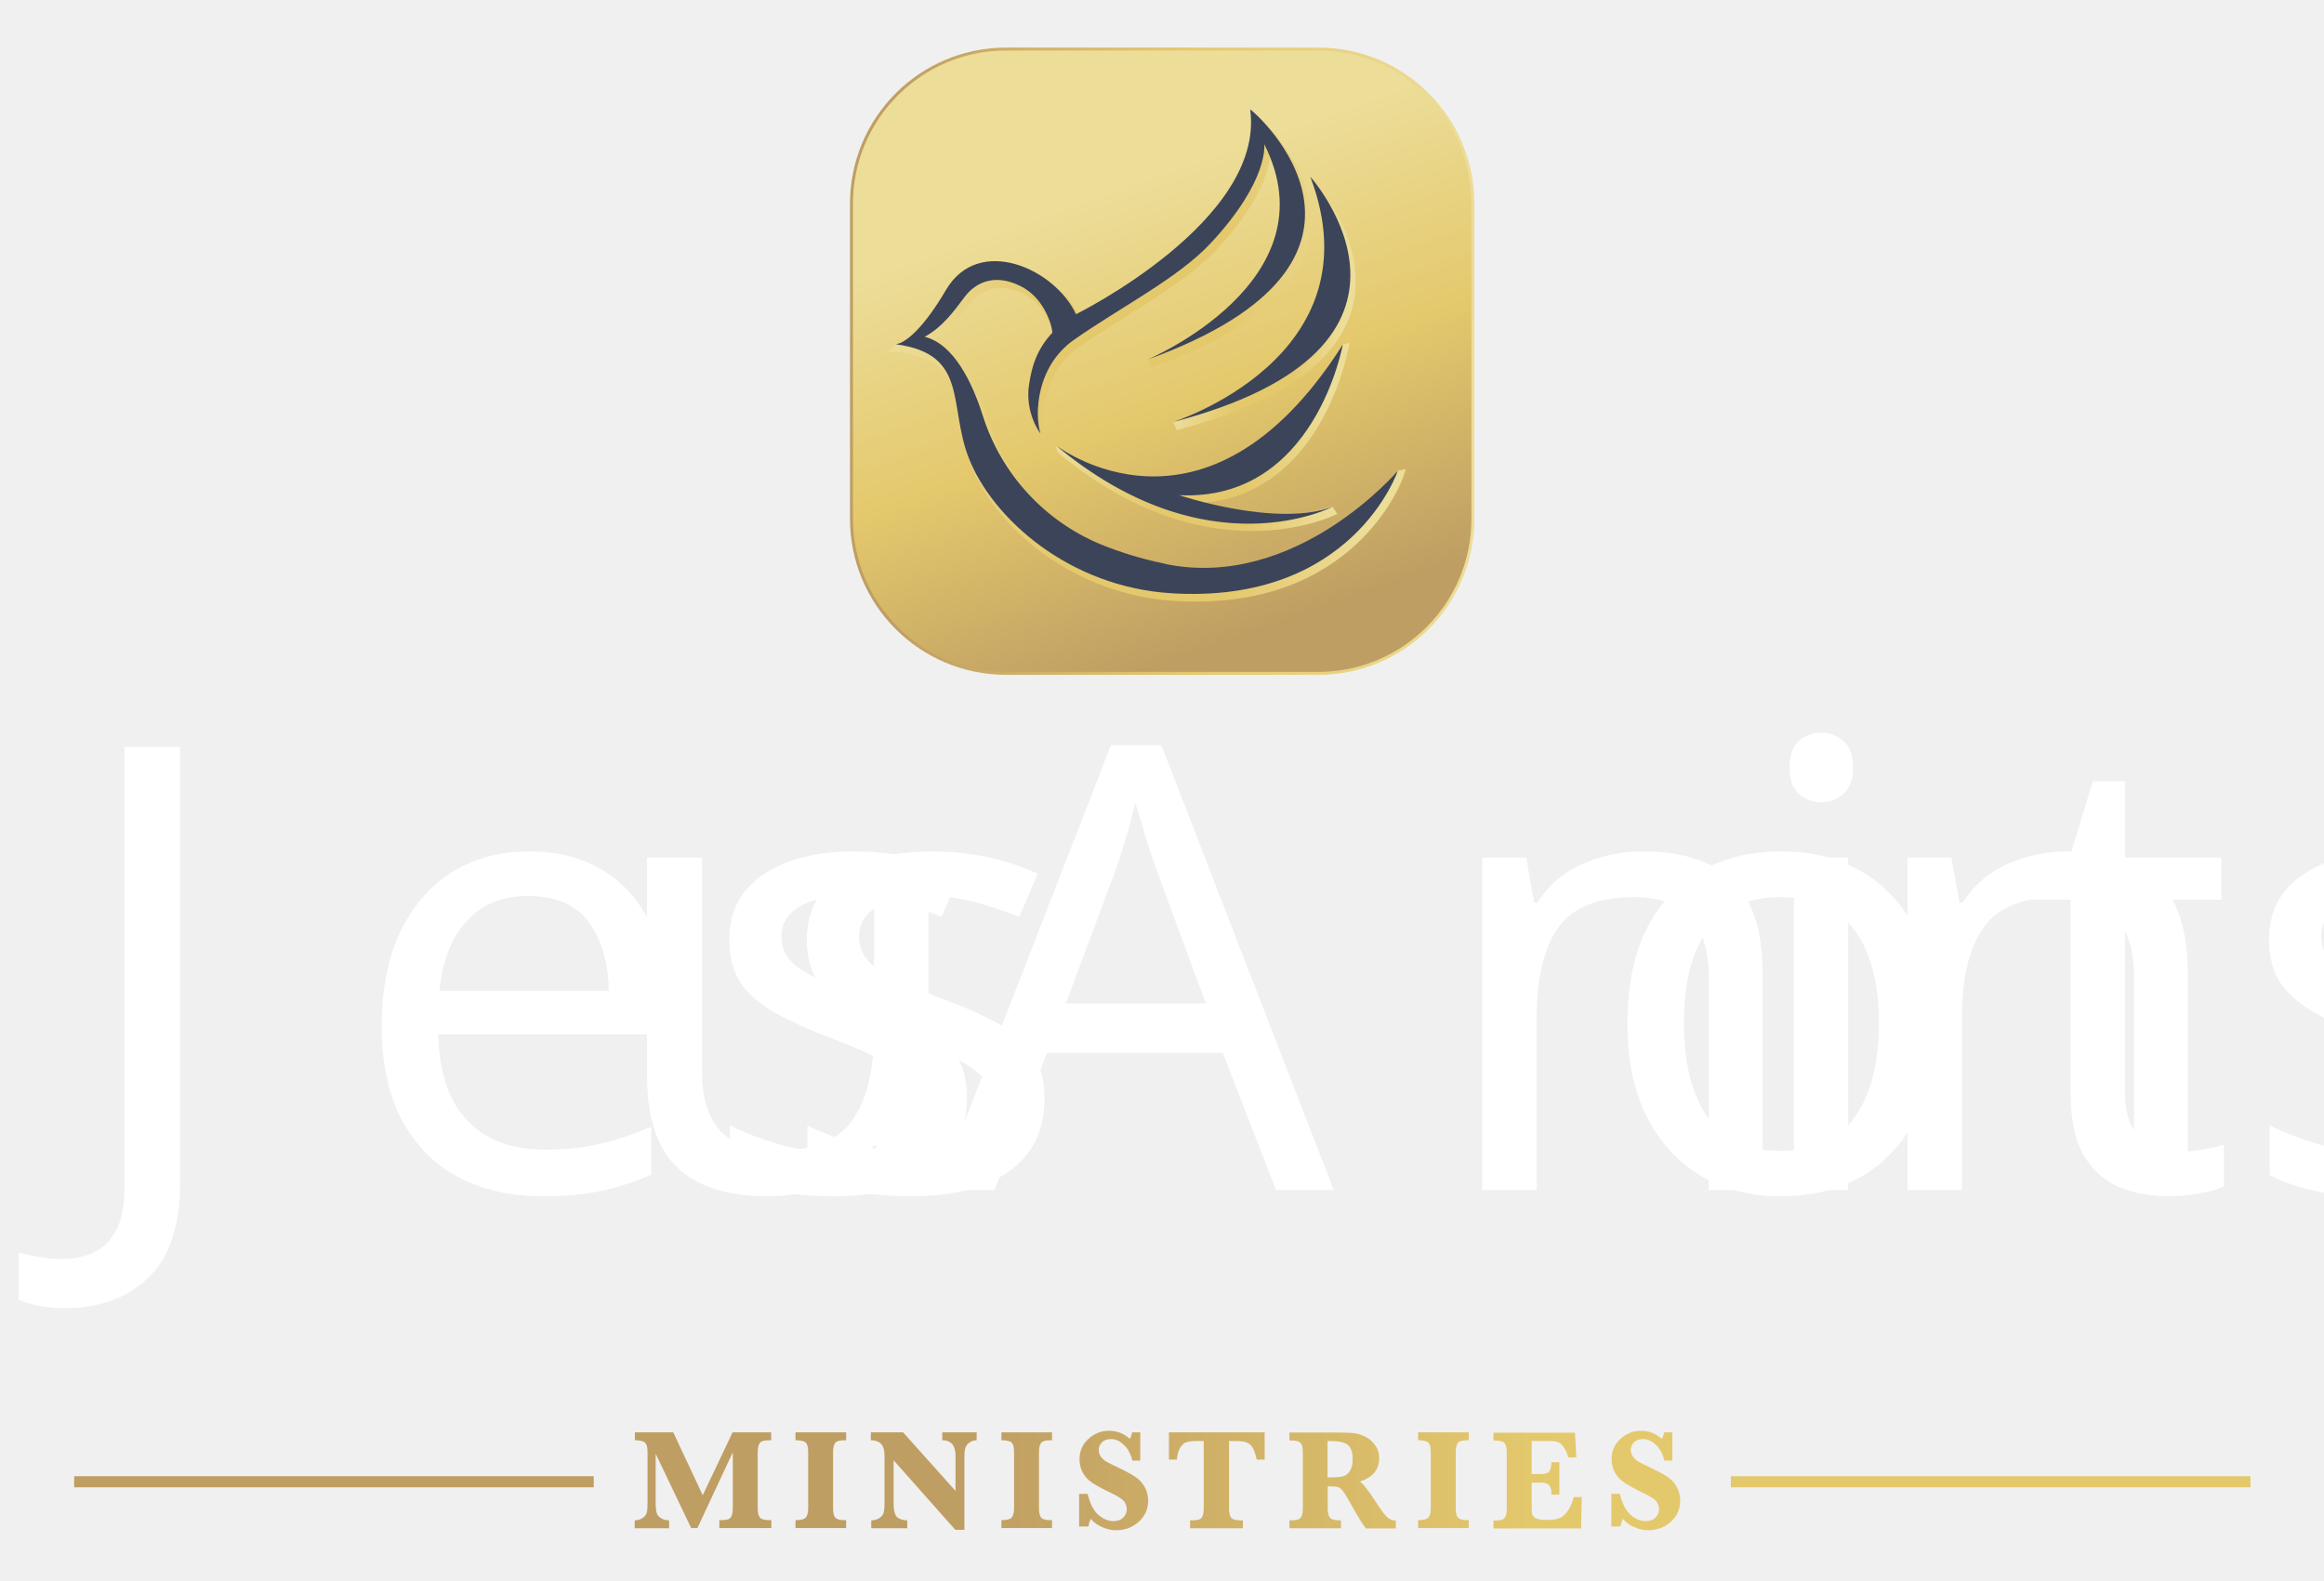
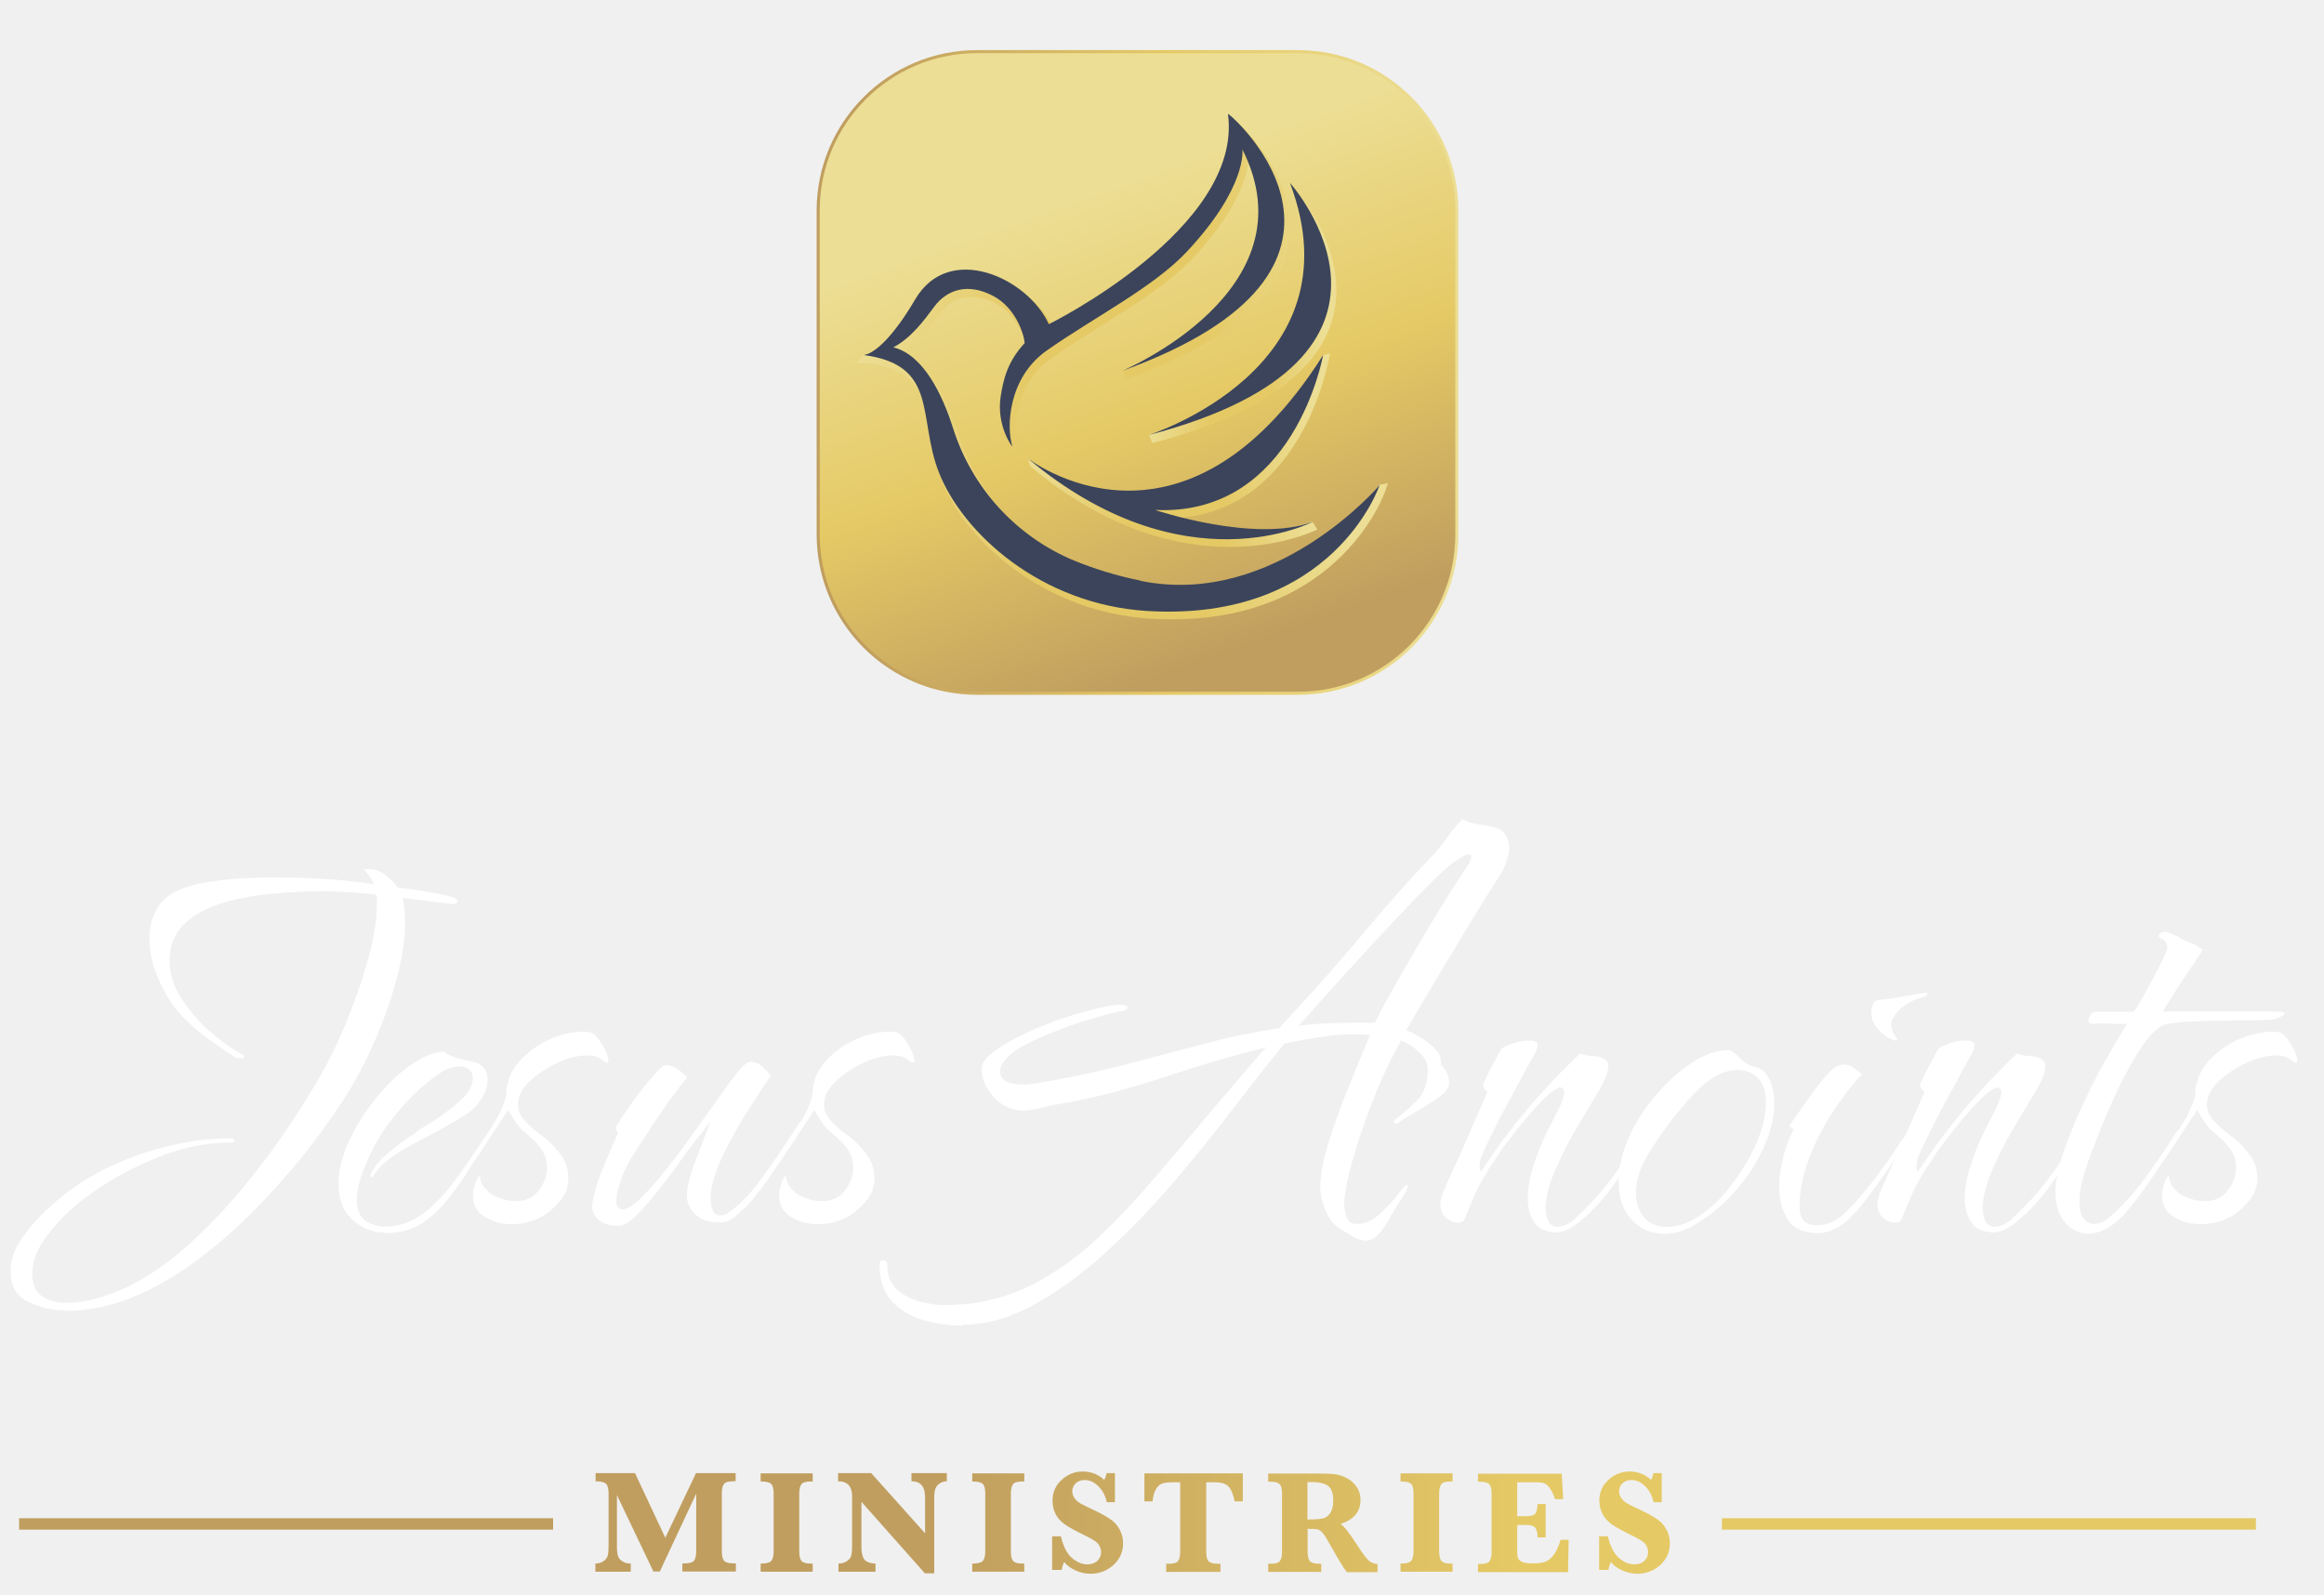
- <svg xmlns="http://www.w3.org/2000/svg" xmlns:xlink="http://www.w3.org/1999/xlink" id="Layer_1" data-name="Layer 1" viewBox="16.7 14 117.5 79.9">
+ <svg xmlns="http://www.w3.org/2000/svg" xmlns:xlink="http://www.w3.org/1999/xlink" id="Layer_1" data-name="Layer 1" viewBox="0 0 114.33 78.44">
  <defs>
    <style>
      .cls-1 {
        fill: url(#linear-gradient-5);
      }

      .cls-2 {
        fill: url(#linear-gradient-6);
      }

      .cls-3 {
        fill: url(#linear-gradient-4);
      }

      .cls-4 {
        fill: url(#linear-gradient);
      }

      .cls-5 {
-         fill: #3c4459;
+         fill: #fff;
      }

      .cls-6 {
-         letter-spacing: 0em;
-       }
- 
-       .cls-7 {
-         letter-spacing: 0em;
-       }
- 
-       .cls-8 {
        fill: url(#linear-gradient-2);
        stroke: url(#linear-gradient-3);
        stroke-miterlimit: 10;
        stroke-width: .15px;
      }

-       .cls-9 {
-         fill: #fff;
-         font-family: TheNautigal-Regular, 'The Nautigal';
-         font-size: 31.38px;
-       }
- 
-       .cls-10 {
-         letter-spacing: -.1em;
-       }
- 
-       .cls-11 {
-         letter-spacing: -.02em;
-       }
- 
-       .cls-12 {
-         letter-spacing: -.02em;
-       }
- 
-       .cls-13 {
-         letter-spacing: -.04em;
-       }
- 
-       .cls-14 {
-         letter-spacing: -.01em;
-       }
- 
-       .cls-15 {
-         letter-spacing: 0em;
-       }
- 
-       .cls-16 {
-         letter-spacing: 0em;
+       .cls-7 {
+         fill: #3b445a;
      }
    </style>
-     <linearGradient id="linear-gradient" x1="20.44" y1="88.87" x2="130.48" y2="88.87" gradientUnits="userSpaceOnUse">
-       <stop offset=".41" stop-color="#bf9e63" />
-       <stop offset=".67" stop-color="#e4c86c" />
+     <linearGradient id="linear-gradient" x1=".94" y1="74.92" x2="110.98" y2="74.92" gradientUnits="userSpaceOnUse">
+       <stop offset=".41" stop-color="#c09e5f" />
+       <stop offset=".67" stop-color="#e5c965" />
    </linearGradient>
-     <linearGradient id="linear-gradient-2" x1="22.91" y1="-93.08" x2="14.33" y2="-117.24" gradientTransform="translate(58 140.68)" gradientUnits="userSpaceOnUse">
-       <stop offset=".07" stop-color="#bf9e63" />
-       <stop offset=".54" stop-color="#e4c86c" />
-       <stop offset=".99" stop-color="#ecdd98" />
+     <linearGradient id="linear-gradient-2" x1="3.41" y1="-107.03" x2="-5.17" y2="-131.19" gradientTransform="translate(58 140.68)" gradientUnits="userSpaceOnUse">
+       <stop offset=".07" stop-color="#c09e5f" />
+       <stop offset=".54" stop-color="#e5c965" />
+       <stop offset=".99" stop-color="#ecde94" />
    </linearGradient>
-     <linearGradient id="linear-gradient-3" x1="59.68" y1="32.27" x2="91.25" y2="32.27" gradientTransform="matrix(1,0,0,1,0,0)" xlink:href="#linear-gradient-2" />
-     <linearGradient id="linear-gradient-4" x1="76.02" y1="29.36" x2="85.24" y2="29.36" gradientUnits="userSpaceOnUse">
-       <stop offset="0" stop-color="#ecdd98" />
-       <stop offset=".33" stop-color="#e4c86c" />
-       <stop offset=".65" stop-color="#e4c86c" />
-       <stop offset=".93" stop-color="#ecdd98" />
+     <linearGradient id="linear-gradient-3" x1="40.18" y1="18.33" x2="71.75" y2="18.33" gradientTransform="matrix(1,0,0,1,0,0)" xlink:href="#linear-gradient-2" />
+     <linearGradient id="linear-gradient-4" x1="56.52" y1="15.41" x2="65.74" y2="15.41" gradientUnits="userSpaceOnUse">
+       <stop offset="0" stop-color="#ecde94" />
+       <stop offset=".33" stop-color="#e5c965" />
+       <stop offset=".65" stop-color="#e5c965" />
+       <stop offset=".93" stop-color="#ecde94" />
    </linearGradient>
-     <linearGradient id="linear-gradient-5" x1="70.07" y1="36.1" x2="84.93" y2="36.1" xlink:href="#linear-gradient-4" />
-     <linearGradient id="linear-gradient-6" x1="61.63" y1="32.07" x2="87.78" y2="32.07" xlink:href="#linear-gradient-4" />
+     <linearGradient id="linear-gradient-5" x1="50.57" y1="22.15" x2="65.43" y2="22.15" xlink:href="#linear-gradient-4" />
+     <linearGradient id="linear-gradient-6" x1="42.13" y1="18.13" x2="68.28" y2="18.13" xlink:href="#linear-gradient-4" />
  </defs>
-   <text class="cls-9" transform="translate(20.1 74.18)">
-     <tspan class="cls-13" x="0" y="0">J</tspan>
-     <tspan x="14.18" y="0">es</tspan>
-     <tspan class="cls-6" x="26.83" y="0">u</tspan>
-     <tspan class="cls-10" x="35.8" y="0">s</tspan>
-     <tspan x="38.75" y="0"> </tspan>
-     <tspan class="cls-15" x="44.02" y="0">A</tspan>
-     <tspan class="cls-14" x="68.87" y="0">n</tspan>
-     <tspan class="cls-11" x="77.16" y="0">o</tspan>
-     <tspan class="cls-16" x="84.62" y="0">i</tspan>
-     <tspan class="cls-12" x="90.37" y="0">n</tspan>
-     <tspan class="cls-7" x="98.4" y="0">ts</tspan>
-   </text>
-   <path class="cls-4" d="M51.65,91.28l-1.8-3.77v2.5c0,.22.02.39.05.49s.1.2.22.27c.11.07.25.11.41.11v.4h-1.74v-.4c.15,0,.28-.04.4-.12s.18-.17.21-.28c.03-.1.04-.27.04-.5v-2.54c0-.24-.04-.41-.13-.49-.08-.08-.26-.12-.51-.12v-.4h1.94l1.49,3.18,1.51-3.18h1.95v.4h-.1c-.24,0-.4.04-.47.13-.07.09-.11.24-.11.46v2.86c0,.22.04.38.11.46.08.09.23.13.47.13h.11v.4h-2.63v-.4h.1c.24,0,.4-.04.47-.13.07-.09.11-.24.11-.46v-2.84l-1.79,3.83h-.28ZM56.92,86.83v-.4h2.56v.4h-.08c-.24,0-.4.04-.47.13-.07.09-.11.24-.11.46v2.86c0,.22.04.38.11.46.08.09.23.13.47.13h.08v.4h-2.56v-.4c.26,0,.43-.04.51-.12.08-.08.13-.24.13-.47v-2.86c0-.23-.04-.39-.12-.47-.08-.08-.25-.12-.52-.12ZM61.88,87.82v2.22c0,.36.07.59.19.69.13.1.3.15.5.15v.4h-1.82v-.4c.15,0,.29-.04.4-.11.11-.07.19-.16.22-.26.03-.1.05-.25.05-.47v-2.47c0-.49-.23-.74-.69-.74v-.4h1.63l2.65,2.96v-1.77c0-.53-.22-.79-.67-.79v-.4h1.74v.4c-.12,0-.23.03-.34.1-.11.07-.18.15-.22.26-.04.1-.06.25-.06.45v3.72h-.46l-3.14-3.54ZM67.33,86.83v-.4h2.56v.4h-.08c-.24,0-.4.04-.47.13-.07.09-.11.24-.11.46v2.86c0,.22.04.38.11.46.08.09.23.13.47.13h.08v.4h-2.56v-.4c.26,0,.43-.04.51-.12.08-.08.13-.24.13-.47v-2.86c0-.23-.04-.39-.12-.47-.08-.08-.25-.12-.52-.12ZM71.26,91.2v-1.66h.43c.12.5.3.85.54,1.06.24.21.5.32.77.32.2,0,.37-.06.49-.18.12-.12.18-.26.18-.43,0-.12-.04-.23-.11-.35s-.26-.25-.54-.39c-.55-.27-.92-.47-1.11-.6s-.35-.29-.46-.49-.17-.43-.17-.69c0-.42.15-.76.45-1.03.3-.27.64-.41,1.04-.41.41,0,.76.14,1.05.41.05-.07.09-.18.12-.33h.41v1.43h-.4c-.07-.32-.21-.58-.41-.78-.2-.2-.42-.31-.67-.31-.19,0-.34.05-.45.16s-.17.24-.17.39c0,.12.04.23.11.34.07.1.17.19.29.26.12.07.38.19.77.38.35.17.61.32.78.45.17.13.3.3.4.49.1.2.15.41.15.64,0,.43-.16.78-.47,1.07-.32.28-.69.43-1.13.43-.25,0-.49-.05-.73-.16s-.43-.24-.57-.42c-.05.11-.1.24-.12.39h-.43ZM77.58,86.87h-.41c-.24,0-.42.03-.54.08-.11.05-.21.16-.29.31-.08.16-.12.34-.14.55h-.4v-1.38h4.84v1.38h-.4c-.08-.37-.18-.62-.32-.75-.14-.13-.36-.19-.66-.19h-.42v3.42c0,.22.04.38.11.46s.23.13.47.13h.12v.4h-2.67v-.4h.11c.24,0,.4-.04.47-.13s.11-.24.11-.46v-3.42ZM83.83,89.14v1.15c0,.22.04.38.11.46s.23.13.47.13h.09v.4h-2.61v-.4h.1c.24,0,.4-.04.47-.13s.11-.24.11-.46v-2.86c0-.22-.04-.38-.11-.46-.08-.09-.23-.13-.47-.13h-.1v-.4h1.94s.44,0,.44,0c.43,0,.75.01.94.04.2.03.39.1.59.21s.34.26.46.44.17.39.17.61c0,.58-.33.97-.98,1.18.17.11.44.45.81,1.03.29.45.49.71.61.8.12.09.25.14.4.14v.4h-1.51c-.14-.16-.39-.58-.77-1.25-.19-.34-.32-.56-.4-.65-.08-.1-.15-.16-.23-.19-.08-.03-.25-.04-.52-.04ZM83.83,88.71c.4,0,.67-.02.81-.07.14-.05.25-.15.33-.29.08-.14.12-.33.12-.57,0-.34-.08-.58-.24-.71-.16-.13-.44-.2-.83-.2-.05,0-.12,0-.2,0v1.83ZM88.4,86.83v-.4h2.56v.4h-.08c-.24,0-.4.04-.47.13-.07.09-.11.24-.11.46v2.86c0,.22.04.38.11.46.08.09.23.13.47.13h.08v.4h-2.56v-.4c.26,0,.43-.04.51-.12.08-.08.13-.24.13-.47v-2.86c0-.23-.04-.39-.12-.47-.08-.08-.25-.12-.52-.12ZM94.14,88.96v1.2c0,.23.01.38.04.45.03.07.1.13.21.18.11.05.29.07.52.07.32,0,.55-.04.7-.12.15-.08.28-.22.4-.41.12-.2.2-.41.26-.63h.4l-.03,1.59h-4.43v-.4h.09c.24,0,.4-.04.47-.13.07-.09.11-.24.11-.46v-2.87c0-.22-.04-.38-.11-.46s-.23-.13-.47-.13h-.09v-.39h4.12l.07,1.25h-.4c-.07-.22-.15-.39-.24-.52-.09-.13-.18-.21-.27-.25-.09-.04-.24-.06-.45-.06h-.9v1.67h.45c.21,0,.36-.04.43-.12s.11-.24.12-.48h.4v1.64h-.4s0-.05,0-.07c0-.14-.03-.26-.09-.37-.06-.11-.21-.17-.45-.17h-.46ZM98.17,91.2v-1.66h.43c.12.5.3.85.54,1.06.24.21.49.32.77.32.2,0,.37-.06.49-.18s.18-.26.18-.43c0-.12-.04-.23-.11-.35s-.26-.25-.54-.39c-.55-.27-.92-.47-1.11-.6-.19-.13-.35-.29-.46-.49s-.18-.43-.18-.69c0-.42.15-.76.45-1.03s.64-.41,1.04-.41.76.14,1.05.41c.05-.07.09-.18.12-.33h.41v1.43h-.4c-.07-.32-.21-.58-.41-.78s-.42-.31-.67-.31c-.19,0-.34.05-.45.16-.11.1-.17.24-.17.39,0,.12.04.23.11.34.07.1.17.19.29.26s.38.19.77.38c.35.17.61.32.78.45.17.13.3.3.4.49.1.2.15.41.15.64,0,.43-.16.78-.47,1.07-.32.28-.69.43-1.13.43-.25,0-.49-.05-.73-.16-.24-.1-.43-.24-.57-.42-.05.11-.1.24-.12.39h-.43ZM20.44,88.93h26.27M46.72,88.65h-26.27v.56h26.27v-.56ZM104.21,88.93h26.27M130.48,88.65h-26.27v.56h26.27v-.56Z" />
  <g>
-     <rect class="cls-8" x="59.75" y="16.48" width="31.42" height="31.57" rx="7.82" ry="7.82" />
+     <path class="cls-5" d="M3.22,64.47c-.65,0-1.26-.14-1.84-.42s-.86-.78-.86-1.49c0-.54.17-1.07.52-1.58.35-.51.76-.99,1.24-1.44.48-.45.93-.82,1.35-1.11,1.03-.73,2.24-1.32,3.64-1.76s2.73-.66,3.99-.66c.19,0,.28.03.28.09,0,.08-.08.12-.25.12-1.21,0-2.44.26-3.69.79-1.25.52-2.35,1.14-3.31,1.85-.33.23-.71.55-1.13.96-.42.41-.78.86-1.1,1.35-.31.49-.47.99-.47,1.49,0,.54.16.92.49,1.13.32.21.72.31,1.18.31.56,0,1.17-.1,1.8-.31.64-.21,1.12-.41,1.46-.6.92-.48,1.82-1.11,2.7-1.9.88-.78,1.71-1.65,2.51-2.59s1.53-1.9,2.21-2.89,1.27-1.91,1.77-2.79c.42-.71.84-1.57,1.27-2.59s.79-2.06,1.1-3.12c.3-1.07.46-2.02.46-2.86v-.19c0-.06-.01-.15-.03-.25-.38-.04-.82-.08-1.32-.11s-.92-.05-1.25-.05c-.92,0-1.83.05-2.73.14-.9.09-1.71.26-2.45.5-.73.24-1.32.59-1.76,1.04s-.66,1.03-.66,1.74c0,.63.19,1.25.58,1.85s.86,1.15,1.41,1.63c.55.48,1.08.86,1.58,1.13.08.02.12.06.12.13,0,.04-.06.06-.19.06s-.22-.02-.28-.06c-.63-.4-1.18-.79-1.66-1.16-.48-.38-.9-.78-1.26-1.22-.36-.46-.66-1-.91-1.62-.25-.62-.38-1.23-.38-1.84,0-.54.12-1.04.38-1.47.25-.44.68-.77,1.29-1,.52-.19,1.18-.32,1.98-.41.79-.08,1.62-.12,2.48-.12.92,0,1.83.03,2.71.09.89.06,1.63.15,2.21.25-.08-.19-.17-.33-.25-.44-.08-.1-.17-.2-.25-.28.06-.02.15-.03.25-.03.29,0,.57.1.83.3.26.2.46.4.58.61.71.08,1.32.17,1.82.27.5.09.83.17.97.24.1.04.16.09.16.16,0,.12-.15.17-.44.12l-2.26-.28c.08.44.12.82.12,1.13,0,.84-.13,1.75-.39,2.75-.26.99-.6,1.97-1,2.92-.41.95-.83,1.79-1.27,2.53-.54.9-1.2,1.85-1.98,2.86-.77,1-1.63,1.99-2.56,2.95s-1.91,1.84-2.95,2.62-2.11,1.41-3.22,1.87c-1.11.46-2.23.69-3.36.69Z" />
+     <path class="cls-5" d="M18.91,60.64c-.56,0-1.08-.2-1.55-.61s-.71-1.01-.71-1.8c0-.63.17-1.31.5-2.04.33-.73.77-1.43,1.3-2.1.53-.67,1.1-1.22,1.71-1.66.61-.44,1.17-.67,1.69-.69.08.08.18.15.3.19.12.04.22.08.33.13l.82.19c.46.12.69.42.69.88,0,.27-.09.57-.27.88s-.44.59-.8.82c-.19.13-.39.25-.61.38-.22.12-.44.25-.67.38l-1.41.75c-.44.23-.83.48-1.16.74-.33.26-.58.54-.72.83-.11.02-.15,0-.13-.09.15-.36.43-.72.86-1.08.43-.37.86-.68,1.3-.96.21-.17.42-.31.64-.44.22-.12.43-.26.64-.41s.41-.3.61-.46c.2-.16.37-.31.52-.46.17-.17.29-.33.36-.5.07-.17.11-.31.11-.44,0-.4-.23-.6-.69-.6-.29,0-.63.12-1,.38-.46.31-.9.69-1.32,1.11-.42.43-.82.89-1.19,1.4-.4.54-.75,1.17-1.05,1.88-.3.71-.46,1.31-.46,1.79s.14.82.42,1.02c.28.2.61.3.99.3.52,0,1.02-.14,1.51-.41.36-.21.69-.48,1-.8.31-.32.58-.61.78-.86.17-.21.36-.46.58-.75s.37-.51.46-.66c.04-.04.07-.04.09,0,.02.04.03.07.03.09-.08.15-.23.38-.42.71-.2.33-.49.73-.86,1.21-.44.57-.9,1-1.38,1.32-.48.31-1.1.47-1.85.47Z" />
+     <path class="cls-5" d="M25.15,60.23c-.48,0-.92-.12-1.3-.36-.39-.24-.58-.59-.58-1.05,0-.17.03-.34.09-.53.06-.21.15-.37.25-.47,0,.23.07.43.22.61.15.18.31.32.5.42.19.08.37.15.55.19s.34.06.49.06c.48,0,.86-.17,1.13-.52.27-.34.41-.72.41-1.11,0-.36-.09-.67-.28-.94-.13-.17-.26-.32-.41-.46s-.3-.28-.47-.42c-.12-.1-.24-.23-.34-.38-.11-.15-.24-.37-.41-.66l-1.32,2.01c-.31.46-.61.89-.88,1.29-.27.4-.63.86-1.07,1.38-.12.15-.22.21-.3.2s-.06-.09.05-.24c.48-.61.88-1.13,1.19-1.57.31-.44.68-.97,1.1-1.6.21-.29.42-.63.64-1,.22-.38.38-.76.49-1.16,0-.65.22-1.22.66-1.71.44-.49.98-.87,1.62-1.13.64-.26,1.24-.36,1.8-.3.12,0,.26.09.41.28s.27.39.38.61c.1.22.16.39.16.52,0,.06-.02.09-.06.09-.06,0-.15-.04-.25-.13-.17-.15-.42-.22-.75-.22-.44,0-.92.12-1.44.36-.52.24-.98.54-1.37.91s-.58.75-.58,1.15c0,.29.12.56.36.82s.51.49.82.71c.3.22.55.46.74.71.21.23.36.46.44.69.08.23.12.46.12.69,0,.4-.12.76-.38,1.08s-.55.59-.91.8c-.44.25-.94.38-1.51.38Z" />
+     <path class="cls-5" d="M30.49,60.32c-.46,0-.81-.1-1.05-.31s-.34-.48-.3-.82c.04-.23.1-.49.19-.79.08-.29.19-.58.31-.88l.75-1.76s-.04-.08-.05-.11c-.01-.03-.02-.06-.02-.08-.02-.08-.01-.16.03-.22.54-.84,1.05-1.54,1.51-2.1s.76-.85.91-.85c.29,0,.64.2,1.04.6-.27.33-.55.71-.85,1.11-.29.41-.58.82-.85,1.24-.29.44-.6.92-.93,1.43s-.55.98-.67,1.4c-.13.38-.19.67-.19.88,0,.29.1.44.31.44.27,0,.67-.28,1.19-.85.36-.38.75-.84,1.18-1.4.43-.55.84-1.11,1.24-1.68.42-.59.81-1.13,1.18-1.65s.67-.93.93-1.24c.23-.29.44-.44.63-.44.27,0,.58.23.94.69-.29.42-.65.96-1.07,1.62-.42.66-.8,1.33-1.15,2.01-.34.68-.57,1.28-.67,1.8-.02.08-.04.17-.05.25-.01.08-.02.18-.02.28,0,.61.16.91.47.91.17,0,.37-.09.61-.28.24-.19.48-.41.71-.66.23-.25.41-.46.53-.63.67-.9,1.31-1.83,1.91-2.79.12-.19.21-.28.25-.28s.06.04.05.11c-.01.07-.03.13-.05.17-.42.69-.91,1.44-1.46,2.26-.55.82-1.1,1.49-1.65,2.01-.29.29-.59.44-.88.44-.56,0-.98-.14-1.25-.41-.27-.27-.41-.58-.41-.91,0-.21.03-.43.09-.67.06-.24.14-.49.22-.74l.85-2.23c-.31.4-.58.73-.78.99-.21.26-.4.51-.56.74-.15.21-.31.45-.5.71-.19.26-.39.52-.6.77-.4.52-.78.97-1.16,1.35-.38.38-.67.56-.88.56Z" />
+     <path class="cls-5" d="M40.21,60.23c-.48,0-.92-.12-1.3-.36-.39-.24-.58-.59-.58-1.05,0-.17.03-.34.09-.53.06-.21.15-.37.25-.47,0,.23.07.43.22.61.15.18.31.32.5.42.19.08.37.15.55.19s.34.06.49.06c.48,0,.86-.17,1.13-.52.27-.34.41-.72.41-1.11,0-.36-.09-.67-.28-.94-.13-.17-.26-.32-.41-.46s-.3-.28-.47-.42c-.12-.1-.24-.23-.34-.38-.11-.15-.24-.37-.41-.66l-1.32,2.01c-.31.46-.61.89-.88,1.29-.27.4-.63.86-1.07,1.38-.12.15-.22.21-.3.2s-.06-.09.05-.24c.48-.61.88-1.13,1.19-1.57.31-.44.68-.97,1.1-1.6.21-.29.42-.63.64-1,.22-.38.38-.76.49-1.16,0-.65.22-1.22.66-1.71.44-.49.98-.87,1.62-1.13.64-.26,1.24-.36,1.8-.3.12,0,.26.09.41.28s.27.39.38.61c.1.22.16.39.16.52,0,.06-.02.09-.06.09-.06,0-.15-.04-.25-.13-.17-.15-.42-.22-.75-.22-.44,0-.92.12-1.44.36-.52.24-.98.54-1.37.91s-.58.75-.58,1.15c0,.29.12.56.36.82s.51.49.82.71c.3.22.55.46.74.71.21.23.36.46.44.69.08.23.12.46.12.69,0,.4-.12.76-.38,1.08s-.55.59-.91.8c-.44.25-.94.38-1.51.38Z" />
+     <path class="cls-5" d="M47.34,65.22c-.65,0-1.29-.09-1.91-.27-.63-.18-1.15-.49-1.55-.93-.41-.44-.61-1.04-.61-1.79,0-.15.06-.22.19-.22s.19.08.19.25c0,.5.16.89.47,1.18.31.28.69.48,1.13.6.44.11.84.17,1.19.17.23,0,.46,0,.67-.02.22-.01.43-.03.64-.05,1.21-.17,2.34-.54,3.37-1.11,1.04-.58,2-1.28,2.89-2.12.89-.84,1.73-1.72,2.53-2.65s1.56-1.83,2.29-2.68c.29-.36.65-.79,1.08-1.29s.86-1,1.29-1.51.79-.92,1.08-1.25c-1.61.4-3.28.89-5.02,1.47s-3.45,1.03-5.15,1.32c-.29.04-.59.11-.89.19-.3.08-.6.13-.89.13-.36,0-.7-.1-1.04-.31-.25-.17-.48-.41-.69-.74-.21-.32-.31-.65-.31-.99,0-.27.19-.55.56-.83.38-.28.85-.57,1.43-.85s1.18-.53,1.82-.75c.64-.22,1.23-.4,1.77-.53s.95-.2,1.22-.2c.25,0,.38.04.38.12,0,.11-.15.18-.44.22-.31.06-.72.17-1.22.31s-1.02.32-1.55.52c-.53.2-1.02.4-1.46.61-.54.25-.95.51-1.21.77s-.39.51-.39.74c0,.42.39.63,1.16.63.1,0,.21,0,.31-.02.1,0,.22-.03.34-.05,1.34-.21,2.68-.49,4.03-.83,1.35-.35,2.68-.7,4-1.05,1.32-.36,2.61-.63,3.89-.82l1.38-1.51c1.05-1.15,2.03-2.29,2.96-3.4.93-1.12,1.93-2.24,3-3.37.33-.33.62-.67.85-1,.23-.33.5-.67.82-1,.31.15.63.24.94.27.31.03.6.1.85.2s.42.36.5.75c.04.23,0,.52-.12.86-.13.34-.25.6-.38.77-.4.61-.82,1.28-1.27,2.02-.45.74-.89,1.48-1.33,2.21-.44.73-.83,1.39-1.18,1.98-.34.59-.6,1.02-.77,1.32.23.08.48.21.75.38s.51.36.71.58.28.47.24.74c.27.25.41.54.41.88,0,.23-.15.46-.44.67s-.64.44-1.04.67c-.4.23-.77.46-1.13.69-.02.02-.05,0-.08-.05-.03-.05-.04-.09-.02-.11.29-.23.64-.53,1.05-.91s.61-.91.61-1.6c0-.31-.14-.6-.42-.86s-.58-.46-.89-.58c-.61,1.09-1.15,2.27-1.62,3.55-.47,1.28-.82,2.43-1.05,3.45-.02.17-.05.33-.08.5-.03.17-.05.33-.05.5,0,.21.04.43.11.67.07.24.25.36.52.36.42,0,.84-.2,1.25-.61.42-.41.73-.77.94-1.08.08-.1.17-.18.25-.22s.09.01.03.16c-.04.1-.09.21-.16.31s-.13.21-.19.31c-.13.17-.27.41-.44.72-.17.31-.36.6-.56.85-.21.25-.45.38-.72.38-.17,0-.41-.09-.72-.27-.31-.18-.57-.34-.75-.49-.19-.17-.34-.39-.46-.67-.12-.28-.19-.53-.24-.74,0-.06,0-.12-.02-.19-.01-.06-.02-.14-.02-.22,0-.61.12-1.32.38-2.15s.57-1.71.94-2.64c.38-.93.75-1.85,1.13-2.75-.11,0-.21,0-.31-.02-.11,0-.21-.02-.31-.02-.61,0-1.21.05-1.8.14-.6.09-1.2.2-1.8.33-.73.9-1.56,1.95-2.48,3.15-.92,1.2-1.91,2.43-2.97,3.67-1.06,1.24-2.17,2.39-3.33,3.45-1.16,1.06-2.34,1.91-3.53,2.57-1.19.66-2.38.99-3.55.99ZM63.87,50.47c.48-.06.94-.1,1.38-.12s.89-.03,1.35-.03h1.04c.15-.31.41-.82.8-1.51.39-.69.82-1.44,1.3-2.26.48-.82.94-1.58,1.38-2.29.44-.71.79-1.24,1.04-1.6.15-.23.22-.4.22-.5,0-.15-.12-.16-.36-.05-.24.12-.51.3-.8.55-.44.38-.99.92-1.66,1.62-.67.7-1.38,1.45-2.12,2.26-.74.81-1.43,1.56-2.07,2.27-.64.71-1.13,1.27-1.49,1.66Z" />
+     <path class="cls-5" d="M76.64,60.64c-.54,0-.93-.16-1.15-.49s-.33-.71-.33-1.15c0-.5.08-1.01.24-1.52.16-.51.33-.98.53-1.41.2-.43.36-.76.49-.99.36-.67.53-1.11.53-1.32,0-.23-.11-.3-.31-.22-.17.06-.4.24-.69.53s-.6.63-.91,1c-.31.38-.59.72-.83,1.04s-.39.52-.45.63c-.59.84-.99,1.53-1.22,2.07s-.4.94-.5,1.19c-.04.11-.16.16-.34.16s-.38-.08-.56-.24c-.19-.16-.28-.39-.28-.71,0-.17.09-.47.28-.89.19-.43.42-.94.69-1.52.25-.57.5-1.13.75-1.71s.45-1.03.6-1.37c-.15-.13-.22-.22-.22-.28s.01-.12.03-.16c.04-.1.13-.28.25-.52.13-.24.25-.48.38-.72.12-.24.21-.39.25-.46.06-.04.22-.12.49-.22s.52-.16.77-.16h.13c.25,0,.38.07.38.22s-.07.33-.22.57c-.06.1-.21.37-.44.8-.23.43-.49.92-.79,1.46s-.56,1.06-.8,1.55c-.24.49-.41.86-.52,1.11-.06.19-.09.37-.08.55s.06.2.14.08c.58-.88,1.13-1.63,1.63-2.26.5-.63,1-1.21,1.51-1.76s1.06-1.11,1.66-1.69c.21.08.43.13.66.13s.43.06.6.19c.08.06.13.17.13.31,0,.29-.17.73-.52,1.3-.35.58-.73,1.22-1.15,1.93-.31.54-.63,1.17-.94,1.88s-.47,1.33-.47,1.85c0,.27.05.5.14.67.09.18.25.27.45.27.19,0,.4-.07.63-.22.17-.1.53-.46,1.1-1.05.56-.6,1.18-1.41,1.85-2.43.06-.06.1-.09.13-.09.04,0,.06.02.06.06s-.03.13-.09.25c-.69,1.17-1.38,2.09-2.06,2.75-.68.66-1.21.99-1.58.99Z" />
+     <path class="cls-5" d="M81.82,60.7c-.61,0-1.12-.23-1.55-.69s-.64-1.09-.64-1.88c0-.29.04-.61.11-.96.07-.34.18-.71.33-1.08.31-.73.75-1.43,1.3-2.1.55-.67,1.16-1.22,1.8-1.66s1.27-.66,1.85-.66c.06,0,.14.03.22.08.08.05.15.1.19.14l.16.16c.25.25.5.4.74.44s.43.17.58.38c.25.4.38.88.38,1.44,0,.77-.24,1.62-.71,2.53-.47.91-1.1,1.73-1.9,2.46-.4.36-.84.68-1.32.97s-.99.44-1.54.44ZM82.04,60.36c.5,0,1.01-.17,1.54-.52.52-.34,1.01-.8,1.46-1.36.45-.57.84-1.16,1.16-1.79.32-.63.53-1.22.61-1.79.02-.1.04-.21.05-.33,0-.11.02-.21.02-.3,0-.56-.14-.98-.41-1.24-.27-.26-.6-.39-.97-.39-.4,0-.81.13-1.22.38-.4.23-.9.71-1.51,1.43-.61.72-1.15,1.47-1.63,2.24-.44.69-.66,1.36-.66,2.01,0,.46.13.85.39,1.18.26.33.65.49,1.18.49Z" />
+     <path class="cls-5" d="M89.44,60.67c-.71,0-1.21-.23-1.49-.67s-.42-.99-.42-1.62c0-.48.07-.97.2-1.47s.31-.95.52-1.35c-.19-.08-.25-.16-.19-.22.15-.21.33-.47.55-.79.22-.31.44-.63.67-.94.27-.36.52-.65.74-.88s.46-.35.71-.35c.17,0,.32.05.46.16.14.1.28.21.42.31-.48.5-.96,1.12-1.44,1.85s-.87,1.5-1.18,2.31c-.3.8-.46,1.59-.46,2.37,0,.33.08.57.24.71.16.14.35.2.58.2.48,0,.91-.17,1.29-.5.4-.36.86-.87,1.4-1.55s1.04-1.4,1.52-2.15c.13-.17.22-.26.3-.28.07-.02.08.02.02.12-.17.33-.42.76-.77,1.27-.35.51-.71,1.02-1.08,1.52s-.7.89-.97,1.16c-.27.27-.55.47-.83.6-.28.13-.54.19-.77.19ZM93.12,51.16c-.31-.12-.58-.33-.8-.61-.22-.28-.3-.59-.24-.93.04-.19.1-.31.17-.36.07-.05.29-.09.64-.11l1.66-.28c.19-.04.28-.04.28,0,0,.08-.07.15-.22.19-.33.08-.63.21-.88.38-.25.17-.46.4-.63.69-.04.06-.06.16-.06.28s.03.25.08.36c.05.11.11.21.17.3.06.08.07.12.02.12s-.12,0-.2-.03Z" />
+     <path class="cls-5" d="M98.14,60.64c-.54,0-.93-.16-1.15-.49s-.33-.71-.33-1.15c0-.5.08-1.01.24-1.52.16-.51.33-.98.53-1.41.2-.43.36-.76.49-.99.36-.67.53-1.11.53-1.32,0-.23-.11-.3-.31-.22-.17.06-.4.24-.69.53s-.6.63-.91,1c-.31.38-.59.72-.83,1.04s-.39.52-.45.63c-.59.84-.99,1.53-1.22,2.07s-.4.94-.5,1.19c-.04.11-.16.16-.34.16s-.38-.08-.56-.24c-.19-.16-.28-.39-.28-.71,0-.17.09-.47.28-.89.19-.43.42-.94.69-1.52.25-.57.5-1.13.75-1.71s.45-1.03.6-1.37c-.15-.13-.22-.22-.22-.28s.01-.12.03-.16c.04-.1.13-.28.25-.52.13-.24.25-.48.38-.72.12-.24.21-.39.25-.46.06-.04.22-.12.49-.22s.52-.16.77-.16h.13c.25,0,.38.07.38.22s-.07.33-.22.57c-.06.1-.21.37-.44.8-.23.43-.49.92-.79,1.46s-.56,1.06-.8,1.55c-.24.49-.41.86-.52,1.11-.06.19-.09.37-.08.55s.06.2.14.08c.58-.88,1.13-1.63,1.63-2.26.5-.63,1-1.21,1.51-1.76s1.06-1.11,1.66-1.69c.21.08.43.13.66.13s.43.06.6.19c.08.06.13.17.13.31,0,.29-.17.73-.52,1.3-.35.58-.73,1.22-1.15,1.93-.31.54-.63,1.17-.94,1.88s-.47,1.33-.47,1.85c0,.27.05.5.14.67.09.18.25.27.45.27.19,0,.4-.07.63-.22.17-.1.53-.46,1.1-1.05.56-.6,1.18-1.41,1.85-2.43.06-.06.1-.09.13-.09.04,0,.06.02.06.06s-.03.13-.09.25c-.69,1.17-1.38,2.09-2.06,2.75-.68.66-1.21.99-1.58.99Z" />
+     <path class="cls-5" d="M102.75,60.7c-.44,0-.82-.18-1.14-.53-.33-.36-.49-.87-.49-1.54,0-.5.12-1.11.36-1.83s.54-1.49.91-2.29c.37-.8.75-1.57,1.16-2.29.41-.72.77-1.33,1.08-1.84-.36,0-.67,0-.94-.02s-.49,0-.66.02c-.15,0-.23-.03-.27-.08-.03-.05-.04-.09-.02-.11,0-.06.04-.15.11-.25.07-.1.14-.16.2-.16h1.91c.1-.12.25-.34.42-.66.18-.31.36-.65.55-1,.19-.36.35-.67.49-.96.14-.28.2-.45.2-.52,0-.19-.06-.32-.19-.41l-.13-.06s-.03,0-.03-.02c0,0-.01-.02-.03-.02-.02-.02-.03-.05-.03-.09,0-.06.03-.11.09-.14.06-.03.12-.05.16-.05.12,0,.25.03.36.08.12.05.31.15.58.3.12.06.26.12.39.17.14.05.25.11.33.17l.25.16c-.13.21-.32.5-.58.88-.26.38-.52.76-.77,1.16-.25.4-.46.73-.63,1h5.62c.25,0,.38.03.38.09s-.09.13-.27.2c-.18.07-.31.11-.39.11-.27.02-.65.03-1.15.03s-1.01,0-1.57.02c-.55.01-1.07.03-1.54.06-.47.03-.8.08-.99.14-.31.11-.67.44-1.07,1.02-.4.58-.78,1.25-1.15,2.02-.37.77-.7,1.53-.99,2.26-.06.17-.17.45-.33.85-.16.4-.3.83-.44,1.29-.14.46-.2.89-.2,1.29,0,.38.07.65.22.82.15.17.32.25.53.25.25,0,.54-.15.86-.44s.69-.67,1.08-1.13c.42-.52.81-1.05,1.18-1.58.37-.53.6-.89.71-1.08.17-.27.27-.41.31-.41.02,0,.03.01.03.03,0,.06-.03.17-.09.33s-.13.29-.19.39c-.38.54-.78,1.15-1.22,1.82-.44.67-.89,1.25-1.35,1.73-.54.54-1.1.82-1.66.82Z" />
+     <path class="cls-5" d="M108.24,60.23c-.48,0-.92-.12-1.3-.36-.39-.24-.58-.59-.58-1.05,0-.17.03-.34.09-.53.06-.21.15-.37.25-.47,0,.23.07.43.22.61.15.18.31.32.5.42.19.08.37.15.55.19s.34.06.49.06c.48,0,.86-.17,1.13-.52.27-.34.41-.72.41-1.11,0-.36-.09-.67-.28-.94-.13-.17-.26-.32-.41-.46s-.3-.28-.47-.42c-.12-.1-.24-.23-.34-.38-.11-.15-.24-.37-.41-.66l-1.32,2.01c-.31.46-.61.89-.88,1.29-.27.4-.63.86-1.07,1.38-.12.15-.22.21-.3.2s-.06-.09.05-.24c.48-.61.88-1.13,1.19-1.57.31-.44.68-.97,1.1-1.6.21-.29.42-.63.64-1,.22-.38.38-.76.49-1.16,0-.65.22-1.22.66-1.71.44-.49.98-.87,1.62-1.13.64-.26,1.24-.36,1.8-.3.12,0,.26.09.41.28s.27.39.38.61c.1.22.16.39.16.52,0,.06-.02.09-.06.09-.06,0-.15-.04-.25-.13-.17-.15-.42-.22-.75-.22-.44,0-.92.12-1.44.36-.52.24-.98.54-1.37.91s-.58.75-.58,1.15c0,.29.12.56.36.82s.51.49.82.71c.3.22.55.46.74.71.21.23.36.46.44.69.08.23.12.46.12.69,0,.4-.12.76-.38,1.08s-.55.59-.91.8c-.44.25-.94.38-1.51.38Z" />
+   </g>
+   <path class="cls-4" d="M32.15,77.33l-1.8-3.77v2.5c0,.22.02.39.05.49s.1.2.22.27c.11.07.25.11.41.11v.4h-1.74v-.4c.15,0,.28-.04.4-.12s.18-.17.21-.28c.03-.1.04-.27.04-.5v-2.54c0-.24-.04-.41-.13-.49-.08-.08-.26-.12-.51-.12v-.4h1.94l1.49,3.18,1.51-3.18h1.95v.4h-.1c-.24,0-.4.04-.47.13-.07.09-.11.24-.11.46v2.86c0,.22.04.38.11.46.08.09.23.13.47.13h.11v.4h-2.63v-.4h.1c.24,0,.4-.04.47-.13.07-.09.11-.24.11-.46v-2.84l-1.79,3.83h-.28ZM37.42,72.89v-.4h2.56v.4h-.08c-.24,0-.4.04-.47.13-.07.09-.11.24-.11.46v2.86c0,.22.04.38.11.46.08.09.23.13.47.13h.08v.4h-2.56v-.4c.26,0,.43-.04.51-.12.08-.08.13-.24.13-.47v-2.86c0-.23-.04-.39-.12-.47-.08-.08-.25-.12-.52-.12ZM42.38,73.87v2.22c0,.36.07.59.19.69.13.1.3.15.5.15v.4h-1.82v-.4c.15,0,.29-.04.4-.11.11-.07.19-.16.22-.26.03-.1.05-.25.05-.47v-2.47c0-.49-.23-.74-.69-.74v-.4h1.63l2.65,2.96v-1.77c0-.53-.22-.79-.67-.79v-.4h1.74v.4c-.12,0-.23.03-.34.1-.11.07-.18.15-.22.26-.04.1-.06.25-.06.45v3.72h-.46l-3.14-3.54ZM47.83,72.89v-.4h2.56v.4h-.08c-.24,0-.4.04-.47.13-.07.09-.11.24-.11.46v2.86c0,.22.04.38.11.46.08.09.23.13.47.13h.08v.4h-2.56v-.4c.26,0,.43-.04.51-.12.08-.08.13-.24.13-.47v-2.86c0-.23-.04-.39-.12-.47-.08-.08-.25-.12-.52-.12ZM51.76,77.25v-1.66h.43c.12.5.3.85.54,1.06.24.21.5.32.77.32.2,0,.37-.06.49-.18.12-.12.18-.26.18-.43,0-.12-.04-.23-.11-.35s-.26-.25-.54-.39c-.55-.27-.92-.47-1.11-.6s-.35-.29-.46-.49-.17-.43-.17-.69c0-.42.15-.76.45-1.03.3-.27.64-.41,1.04-.41.41,0,.76.14,1.05.41.05-.07.09-.18.12-.33h.41v1.43h-.4c-.07-.32-.21-.58-.41-.78-.2-.2-.42-.31-.67-.31-.19,0-.34.05-.45.16s-.17.24-.17.39c0,.12.04.23.11.34.07.1.17.19.29.26.12.07.38.19.77.38.35.17.61.32.78.45.17.13.3.3.4.49.1.2.15.41.15.64,0,.43-.16.78-.47,1.07-.32.28-.69.43-1.13.43-.25,0-.49-.05-.73-.16s-.43-.24-.57-.42c-.05.11-.1.24-.12.39h-.43ZM58.08,72.93h-.41c-.24,0-.42.03-.54.08-.11.05-.21.16-.29.31-.08.16-.12.34-.14.55h-.4v-1.38h4.84v1.38h-.4c-.08-.37-.18-.62-.32-.75-.14-.13-.36-.19-.66-.19h-.42v3.42c0,.22.04.38.11.46s.23.13.47.13h.12v.4h-2.67v-.4h.11c.24,0,.4-.04.47-.13s.11-.24.11-.46v-3.42ZM64.33,75.2v1.15c0,.22.04.38.11.46s.23.13.47.13h.09v.4h-2.61v-.4h.1c.24,0,.4-.04.47-.13s.11-.24.11-.46v-2.86c0-.22-.04-.38-.11-.46-.08-.09-.23-.13-.47-.13h-.1v-.4h1.94s.44,0,.44,0c.43,0,.75.01.94.04.2.03.39.1.59.21s.34.26.46.44.17.39.17.61c0,.58-.33.97-.98,1.18.17.11.44.45.81,1.03.29.45.49.71.61.8.12.09.25.14.4.14v.4h-1.51c-.14-.16-.39-.58-.77-1.25-.19-.34-.32-.56-.4-.65-.08-.1-.15-.16-.23-.19-.08-.03-.25-.04-.52-.04ZM64.33,74.76c.4,0,.67-.02.81-.07.14-.05.25-.15.33-.29.08-.14.12-.33.12-.57,0-.34-.08-.58-.24-.71-.16-.13-.44-.2-.83-.2-.05,0-.12,0-.2,0v1.83ZM68.9,72.89v-.4h2.56v.4h-.08c-.24,0-.4.04-.47.13-.07.09-.11.24-.11.46v2.86c0,.22.04.38.11.46.08.09.23.13.47.13h.08v.4h-2.56v-.4c.26,0,.43-.04.51-.12.08-.08.13-.24.13-.47v-2.86c0-.23-.04-.39-.12-.47-.08-.08-.25-.12-.52-.12ZM74.64,75.02v1.2c0,.23.01.38.04.45.03.07.1.13.21.18.11.05.29.07.52.07.32,0,.55-.04.7-.12.15-.08.28-.22.4-.41.12-.2.2-.41.26-.63h.4l-.03,1.59h-4.43v-.4h.09c.24,0,.4-.04.47-.13.07-.09.11-.24.11-.46v-2.87c0-.22-.04-.38-.11-.46s-.23-.13-.47-.13h-.09v-.39h4.12l.07,1.25h-.4c-.07-.22-.15-.39-.24-.52-.09-.13-.18-.21-.27-.25-.09-.04-.24-.06-.45-.06h-.9v1.67h.45c.21,0,.36-.04.43-.12s.11-.24.12-.48h.4v1.64h-.4s0-.05,0-.07c0-.14-.03-.26-.09-.37-.06-.11-.21-.17-.45-.17h-.46ZM78.67,77.25v-1.66h.43c.12.5.3.85.54,1.06.24.21.49.32.77.32.2,0,.37-.06.49-.18s.18-.26.18-.43c0-.12-.04-.23-.11-.35s-.26-.25-.54-.39c-.55-.27-.92-.47-1.11-.6-.19-.13-.35-.29-.46-.49s-.18-.43-.18-.69c0-.42.15-.76.45-1.03s.64-.41,1.04-.41.76.14,1.05.41c.05-.07.09-.18.12-.33h.41v1.43h-.4c-.07-.32-.21-.58-.41-.78s-.42-.31-.67-.31c-.19,0-.34.05-.45.16-.11.1-.17.24-.17.39,0,.12.04.23.11.34.07.1.17.19.29.26s.38.19.77.38c.35.17.61.32.78.45.17.13.3.3.4.49.1.2.15.41.15.64,0,.43-.16.78-.47,1.07-.32.28-.69.43-1.13.43-.25,0-.49-.05-.73-.16-.24-.1-.43-.24-.57-.42-.05.11-.1.24-.12.39h-.43ZM.94,74.98h26.27M27.22,74.7H.94v.56h26.27v-.56ZM84.71,74.98h26.27M110.98,74.7h-26.27v.56h26.27v-.56Z" />
+   <g>
+     <rect class="cls-6" x="40.25" y="2.54" width="31.42" height="31.57" rx="7.82" ry="7.82" />
    <g>
      <g>
-         <path class="cls-3" d="M83.01,30.09c-1.9,3.9-6.94,5.23-6.99,5.24l.17.42c5.06-1.32,8.03-3.35,8.84-6.03,1-3.33-1.8-6.5-1.83-6.53l-.23-.25.14.33c.95,2.5.88,4.78-.1,6.8Z" />
-         <path class="cls-1" d="M84.86,31.75l.07-.43-.35.1c-2.41,3.8-5.03,6.26-8.02,6.77-3.57.62-6.47-1.67-6.5-1.69l.11.37c3.79,3.18,7.27,3.98,9.83,3.98,2.62,0,4.28-.85,4.31-.86l-.25-.39c-2.2.85-5.58.23-6.97-.16,6.35-.15,7.74-7.62,7.75-7.7Z" />
-         <path class="cls-2" d="M87.37,37.81c-.05.06-5.06,6.27-11.55,4.94-1.15-.24-2.24-.56-3.24-.98-2.84-1.17-5-3.53-5.93-6.46-.5-1.57-1.38-3.49-2.8-3.99.79-.48,1.34-1.22,1.83-1.88l.03-.04c.66-.89,1.67-1.08,2.76-.53,1.03.52,1.47,1.7,1.54,2.23-.85.92-1.05,1.85-1.18,2.64-.23,1.45.54,2.28.61,2.31l.13.13c-.28-.88-.24-3.28,1.66-4.61.77-.54,1.62-1.07,2.44-1.59,1.66-1.04,3.38-2.12,4.49-3.3,2.23-2.39,2.67-4.02,2.74-4.71.72,1.6.81,3.16.26,4.65-1.37,3.7-6.38,5.54-6.43,5.56l.2.41c5.32-1.92,8.02-4.42,8.04-7.43.01-2.93-2.66-5.31-2.83-5.38l-.13-.05.02.14c.39,2.87-2.01,5.5-4.09,7.2-2.03,1.67-4.17,2.79-4.6,3.01-.7-1.43-2.38-2.57-3.95-2.65-.82-.04-1.96.18-2.73,1.49-1.13,1.92-2.25,2.44-2.66,2.48l-.36.41h.51s.01,0,.03,0h0c2.55.34,2.77,1.7,3.06,3.42.12.7.25,1.49.55,2.27,1.24,3.19,5.18,6.58,10.32,6.89.36.02.71.03,1.06.03,8.27,0,10.44-6.21,10.47-6.28l.14-.42-.41.08Z" />
+         <path class="cls-3" d="M63.51,16.14c-1.9,3.9-6.94,5.23-6.99,5.24l.17.42c5.06-1.32,8.03-3.35,8.84-6.03,1-3.33-1.8-6.5-1.83-6.53l-.23-.25.14.33c.95,2.5.88,4.78-.1,6.8Z" />
+         <path class="cls-1" d="M65.36,17.81l.07-.43-.35.1c-2.41,3.8-5.03,6.26-8.02,6.77-3.57.62-6.47-1.67-6.5-1.69l.11.37c3.79,3.18,7.27,3.98,9.83,3.98,2.62,0,4.28-.85,4.31-.86l-.25-.39c-2.2.85-5.58.23-6.97-.16,6.35-.15,7.74-7.62,7.75-7.7Z" />
+         <path class="cls-2" d="M67.87,23.86c-.05.06-5.06,6.27-11.55,4.94-1.15-.24-2.24-.56-3.24-.98-2.84-1.17-5-3.53-5.93-6.46-.5-1.57-1.38-3.49-2.8-3.99.79-.48,1.34-1.22,1.83-1.88l.03-.04c.66-.89,1.67-1.08,2.76-.53,1.03.52,1.47,1.7,1.54,2.23-.85.92-1.05,1.85-1.18,2.64-.23,1.45.54,2.28.61,2.31l.13.13c-.28-.88-.24-3.28,1.66-4.61.77-.54,1.62-1.07,2.44-1.59,1.66-1.04,3.38-2.12,4.49-3.3,2.23-2.39,2.67-4.02,2.74-4.71.72,1.6.81,3.16.26,4.65-1.37,3.7-6.38,5.54-6.43,5.56l.2.41c5.32-1.92,8.02-4.42,8.04-7.43.01-2.93-2.66-5.31-2.83-5.38l-.13-.05.02.14c.39,2.87-2.01,5.5-4.09,7.2-2.03,1.67-4.17,2.79-4.6,3.01-.7-1.43-2.38-2.57-3.95-2.65-.82-.04-1.96.18-2.73,1.49-1.13,1.92-2.25,2.44-2.66,2.48l-.36.41h.51s.01,0,.03,0h0c2.55.34,2.77,1.7,3.06,3.42.12.7.25,1.49.55,2.27,1.24,3.19,5.18,6.58,10.32,6.89.36.02.71.03,1.06.03,8.27,0,10.44-6.21,10.47-6.28l.14-.42-.41.08Z" />
      </g>
-       <path class="cls-5" d="M61.96,31.4s.01,0,.02,0c-.01,0-.02,0-.02,0ZM75.98,35.35c14.68-3.83,6.97-12.41,6.97-12.41,3.46,9.14-6.97,12.41-6.97,12.41ZM75.62,42.51c-1.24-.25-2.32-.6-3.26-.98-2.85-1.18-5.04-3.57-5.97-6.51-.52-1.64-1.45-3.62-2.94-3.99.88-.47,1.49-1.3,2.01-2,.65-.87,1.67-1.16,2.86-.55,1.13.57,1.55,1.87,1.59,2.34-.83.89-1.05,1.77-1.18,2.62-.23,1.46.6,2.54.57,2.46-.29-.94-.22-3.36,1.69-4.71,2.35-1.65,5.27-3.12,6.91-4.88,2.98-3.19,2.72-5.02,2.72-5.02,3.51,6.95-5.92,10.9-5.92,10.9,13.93-5.04,5.44-12.56,5.21-12.65.76,5.63-8.81,10.35-8.81,10.35-1.05-2.29-4.91-4.05-6.57-1.23-1.13,1.92-1.92,2.51-2.3,2.68l-.23.07s0,0,0,0c0,0-.01,0-.02,0,0,0,.01,0,.02,0,3.68.49,2.64,3.07,3.68,5.75,1.17,3.01,5.03,6.52,10.25,6.84,9.18.56,11.44-6.19,11.44-6.19,0,0-5.14,6.06-11.75,4.71ZM84.59,31.42c-6.96,11-14.53,5.08-14.53,5.08,7.71,6.47,14.05,3.11,14.05,3.11-2.83,1.1-7.79-.57-7.79-.57,6.87.33,8.27-7.62,8.27-7.62Z" />
+       <path class="cls-7" d="M42.46,17.46s.01,0,.02,0c-.01,0-.02,0-.02,0ZM56.49,21.41c14.68-3.83,6.97-12.41,6.97-12.41,3.46,9.14-6.97,12.41-6.97,12.41ZM56.12,28.57c-1.24-.25-2.32-.6-3.26-.98-2.85-1.18-5.04-3.57-5.97-6.51-.52-1.64-1.45-3.62-2.94-3.99.88-.47,1.49-1.3,2.01-2,.65-.87,1.67-1.16,2.86-.55,1.13.57,1.55,1.87,1.59,2.34-.83.89-1.05,1.77-1.18,2.62-.23,1.46.6,2.54.57,2.46-.29-.94-.22-3.36,1.69-4.71,2.35-1.65,5.27-3.12,6.91-4.88,2.98-3.19,2.72-5.02,2.72-5.02,3.51,6.95-5.92,10.9-5.92,10.9,13.93-5.04,5.44-12.56,5.21-12.65.76,5.63-8.81,10.35-8.81,10.35-1.05-2.29-4.91-4.05-6.57-1.23-1.13,1.92-1.92,2.51-2.3,2.68l-.23.07s0,0,0,0c0,0-.01,0-.02,0,0,0,.01,0,.02,0,3.68.49,2.64,3.07,3.68,5.75,1.17,3.01,5.03,6.52,10.25,6.84,9.18.56,11.44-6.19,11.44-6.19,0,0-5.14,6.06-11.75,4.71ZM65.09,17.47c-6.96,11-14.53,5.08-14.53,5.08,7.71,6.47,14.05,3.11,14.05,3.11-2.83,1.1-7.79-.57-7.79-.57,6.87.33,8.27-7.62,8.27-7.62Z" />
    </g>
  </g>
</svg>
